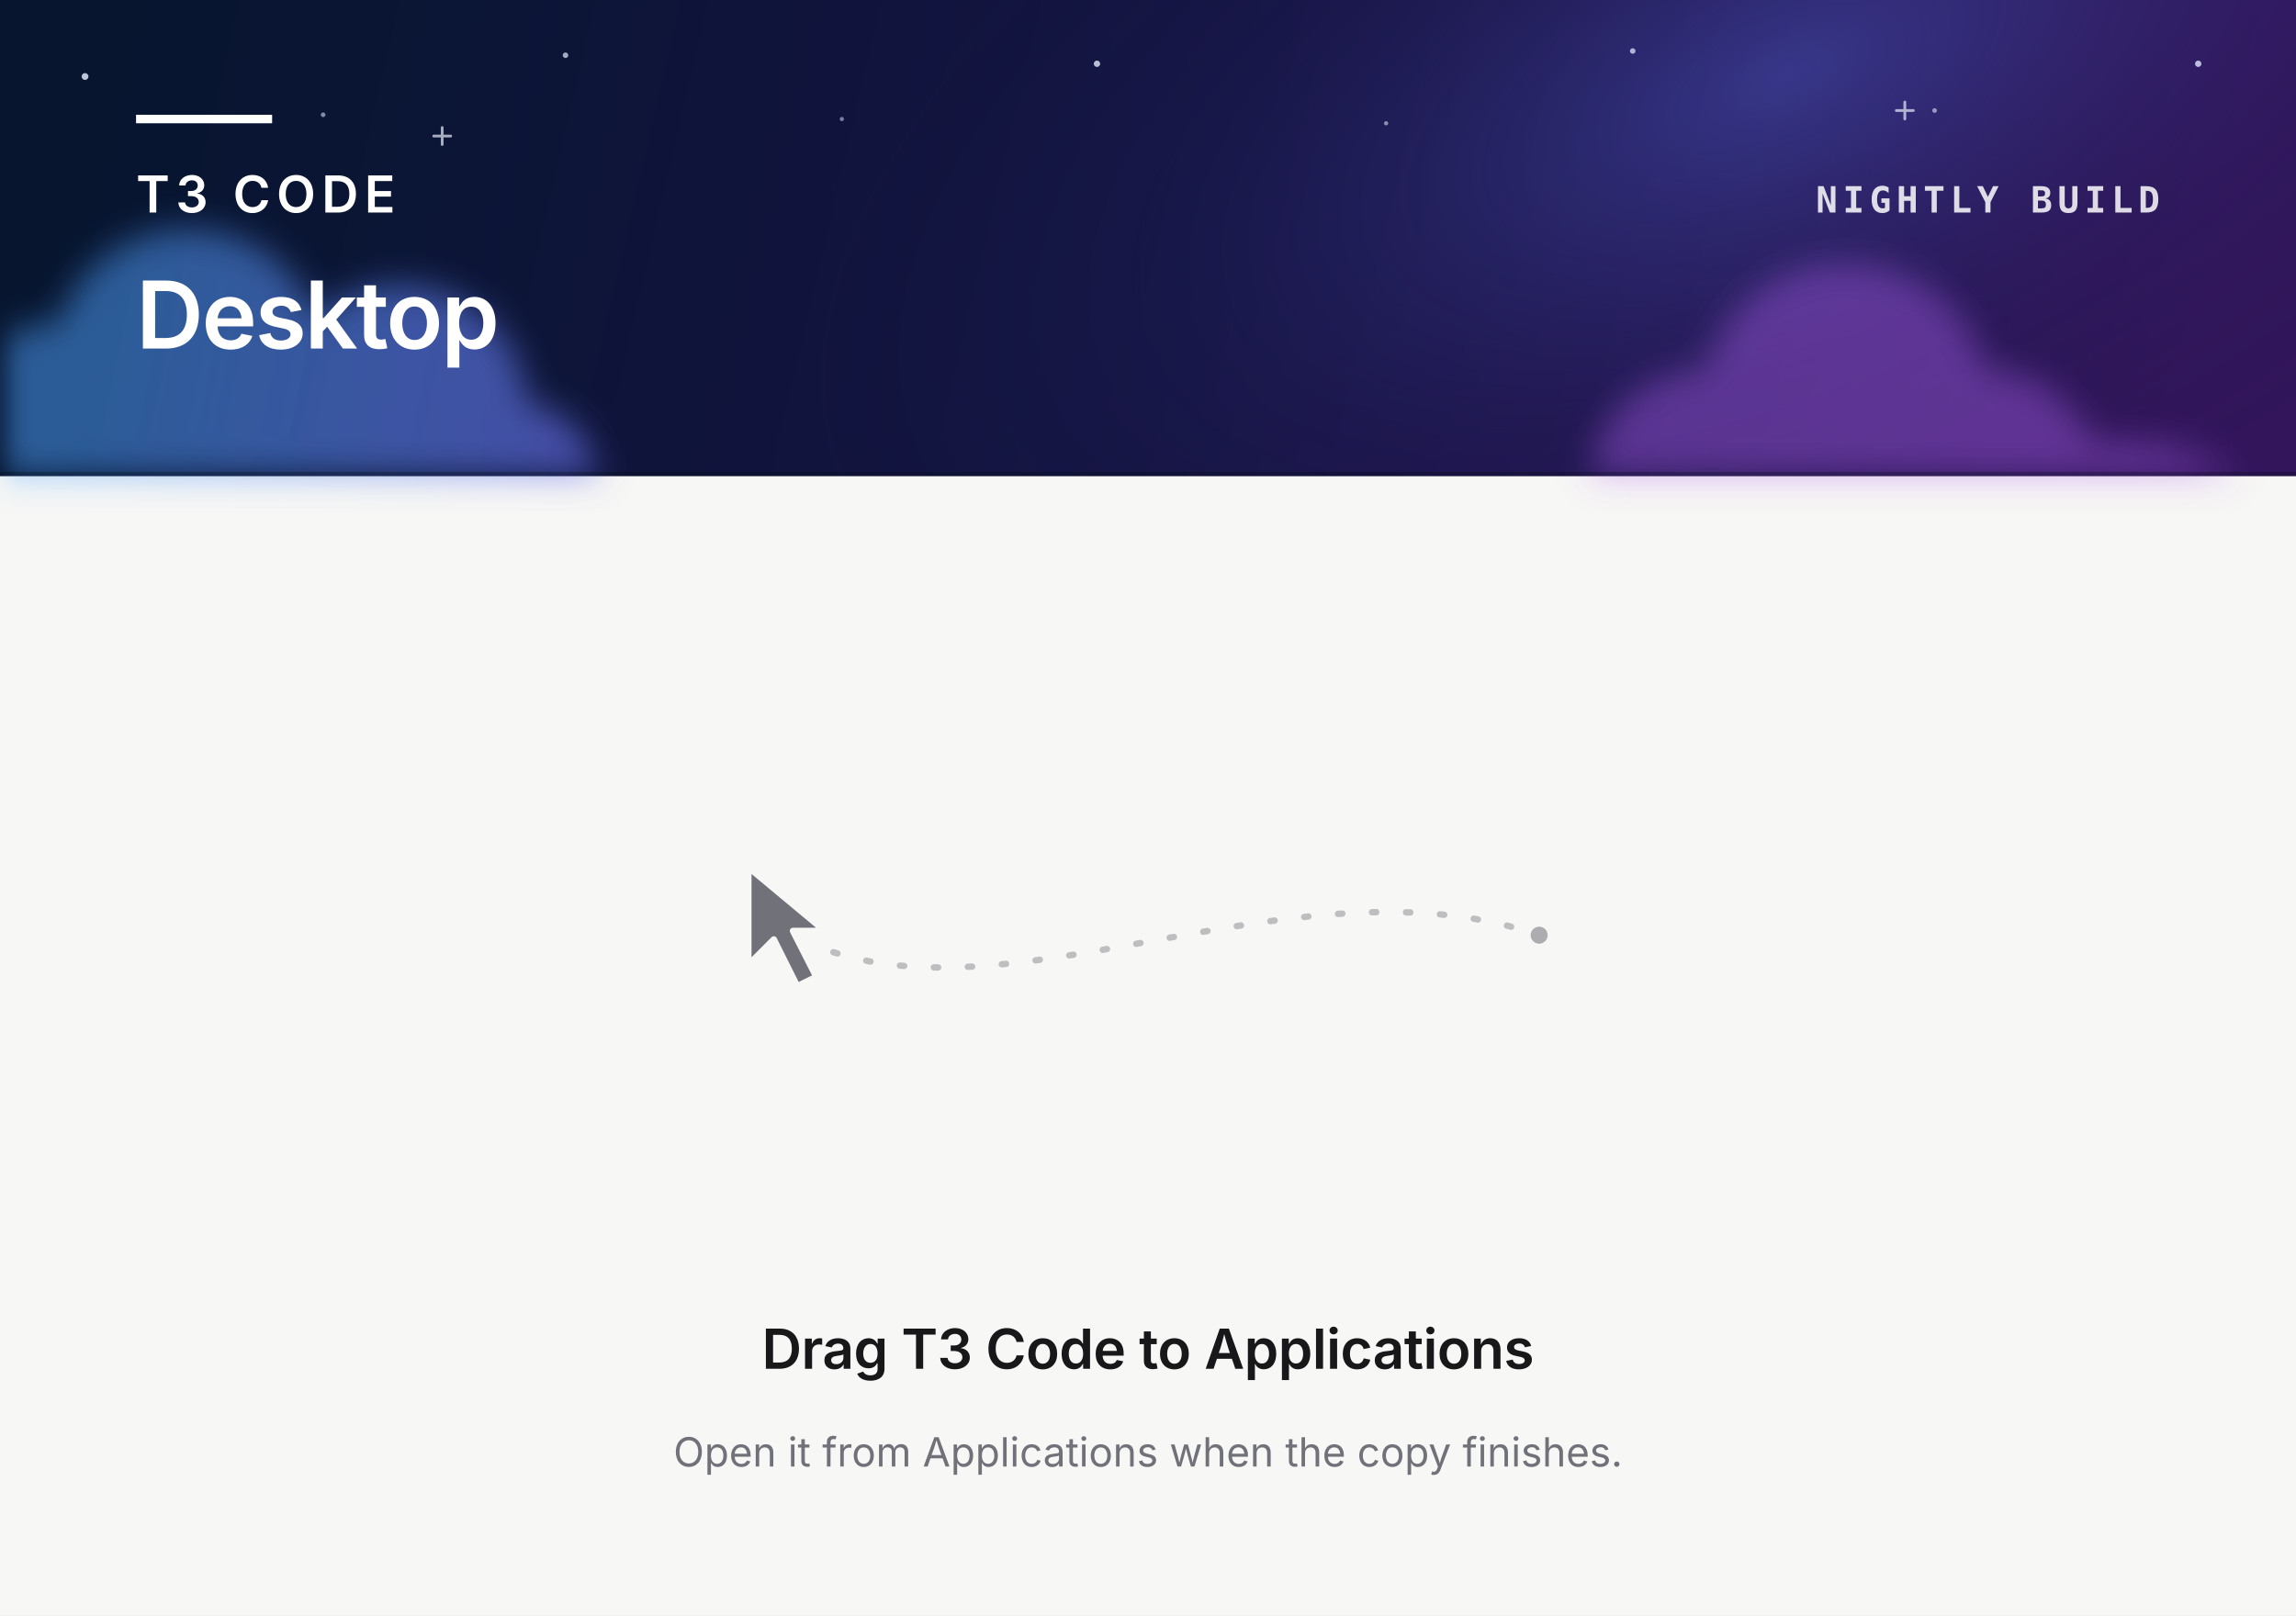
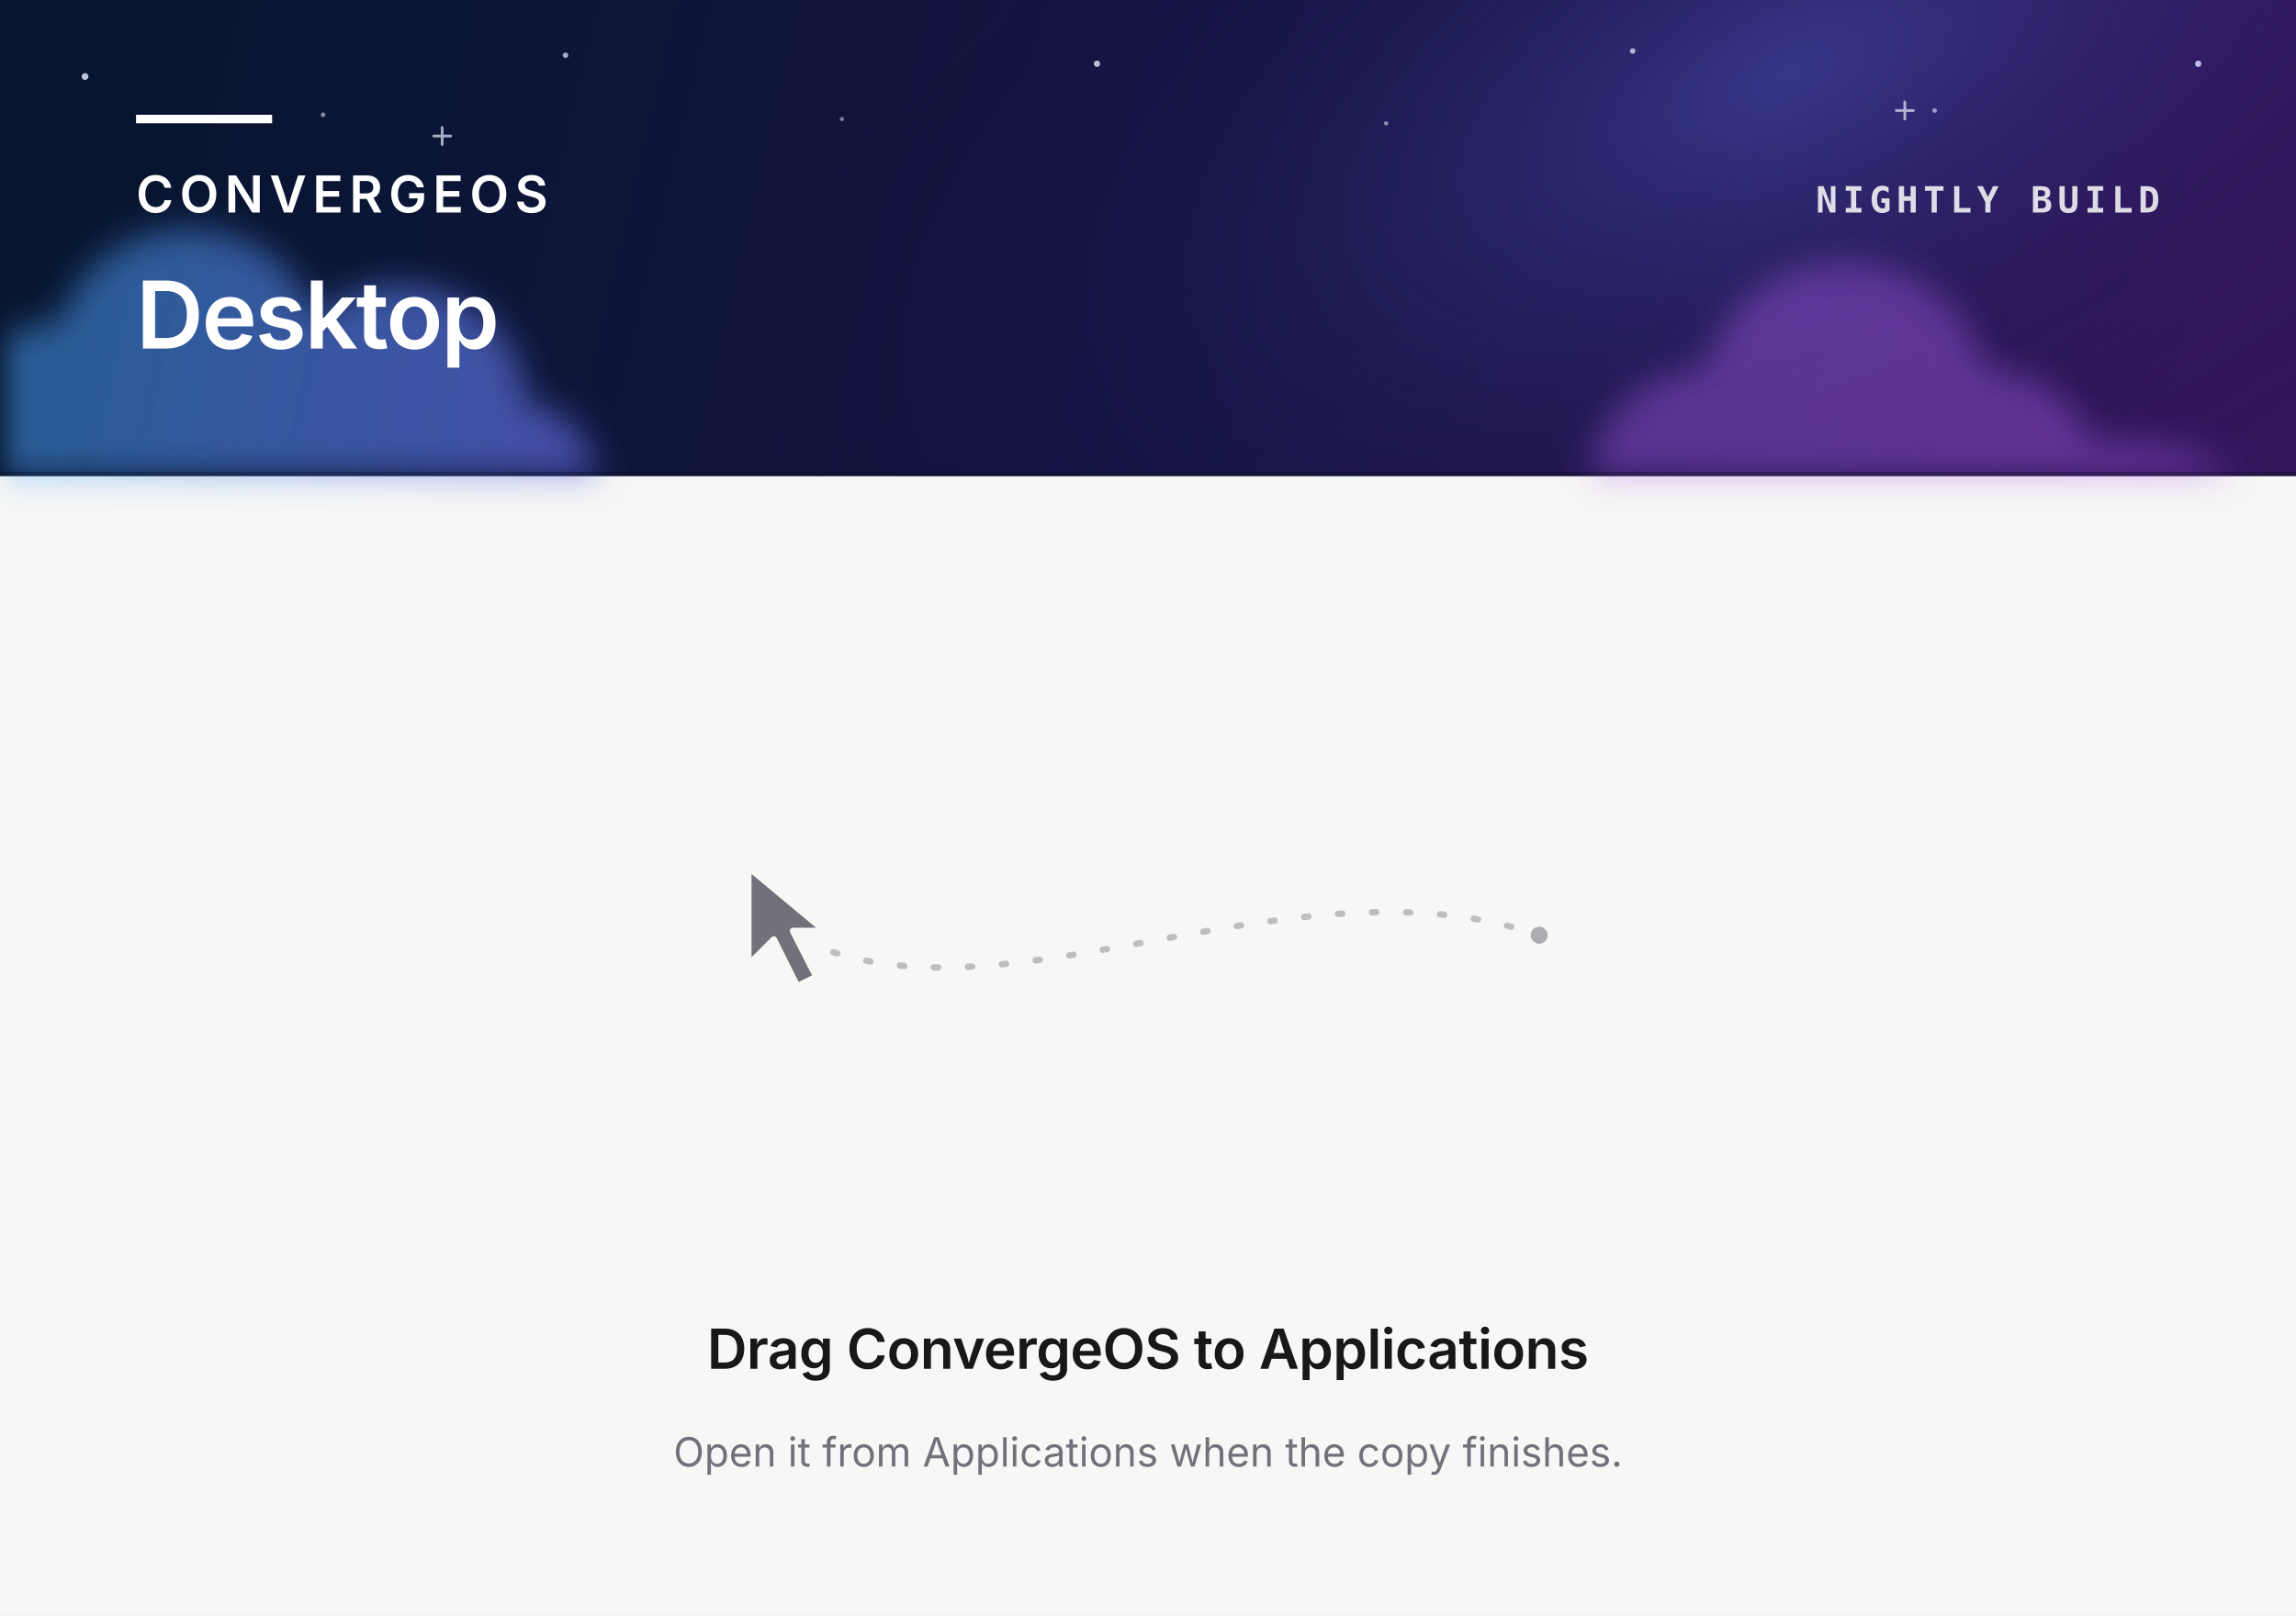
<svg xmlns="http://www.w3.org/2000/svg" width="1080" height="760" viewBox="0 0 540 380" fill="none">
  <defs>
    <linearGradient id="night-sky" x1="28" y1="0" x2="510" y2="112" gradientUnits="userSpaceOnUse">
      <stop stop-color="#07152F" />
      <stop offset="0.52" stop-color="#151443" />
      <stop offset="1" stop-color="#32155B" />
    </linearGradient>
    <radialGradient id="night-glow" cx="0" cy="0" r="1" gradientUnits="userSpaceOnUse" gradientTransform="translate(420 18) rotate(157) scale(260 126)">
      <stop stop-color="#5165D8" stop-opacity="0.42" />
      <stop offset="0.55" stop-color="#283075" stop-opacity="0.15" />
      <stop offset="1" stop-color="#111635" stop-opacity="0" />
    </radialGradient>
    <linearGradient id="night-cloud" x1="18" y1="62" x2="260" y2="112" gradientUnits="userSpaceOnUse">
      <stop stop-color="#4EA4FF" stop-opacity="0.5" />
      <stop offset="0.52" stop-color="#696FEA" stop-opacity="0.62" />
      <stop offset="1" stop-color="#A85BEA" stop-opacity="0.5" />
    </linearGradient>
    <filter id="night-soft" x="-24" y="35" width="588" height="101" filterUnits="userSpaceOnUse">
      <feGaussianBlur stdDeviation="4" />
    </filter>
  </defs>
  <rect width="540" height="380" fill="#F7F7F5" />
  <rect width="540" height="112" fill="url(#night-sky)" />
  <rect width="540" height="112" fill="url(#night-glow)" />
  <g fill="#E4EAFF">
    <circle cx="20" cy="18" r="0.8" opacity="0.82" />
    <circle cx="76" cy="27" r="0.55" opacity="0.55" />
    <circle cx="133" cy="13" r="0.65" opacity="0.7" />
    <circle cx="198" cy="28" r="0.5" opacity="0.5" />
    <circle cx="258" cy="15" r="0.75" opacity="0.8" />
    <circle cx="326" cy="29" r="0.5" opacity="0.55" />
    <circle cx="384" cy="12" r="0.65" opacity="0.72" />
    <circle cx="455" cy="26" r="0.55" opacity="0.58" />
    <circle cx="517" cy="15" r="0.75" opacity="0.78" />
  </g>
  <g stroke="#EEF2FF" stroke-linecap="round" stroke-width="0.65" opacity="0.68">
    <path d="M104 30V34M102 32H106" />
    <path d="M448 24V28M446 26H450" />
  </g>
  <g filter="url(#night-soft)">
    <path d="M-12 112V101C-12 87 0 76 14 76C18 63 30 54 44 54C58 54 70 62 74 75C79 70 86 67 94 67C110 67 123 79 124 95C132 96 138 101 141 112H-12Z" fill="url(#night-cloud)" />
    <path d="M374 112C375 98 387 87 401 87C405 72 418 62 434 62C450 62 463 72 467 87C478 87 488 94 492 104C506 103 518 106 526 112H374Z" fill="url(#night-cloud)" opacity="0.82" />
  </g>
  <path d="M0 111.5H540" stroke="#050A19" stroke-opacity="0.3" />
  <path d="M32 28H64" stroke="#FFFFFF" stroke-width="2" />
  <g font-family="-apple-system, BlinkMacSystemFont, sans-serif" fill="#FFFFFF">
-     <text x="32" y="50" font-size="12" font-weight="600" letter-spacing="1.4">T3 CODE</text>
+     <text x="32" y="50" font-size="12" font-weight="600" letter-spacing="1.4">CONVERGEOS</text>
    <text x="32" y="82" font-size="22" font-weight="600" letter-spacing="-0.45">Desktop</text>
    <text x="508" y="50" text-anchor="end" font-family="ui-monospace, SFMono-Regular, Menlo, monospace" font-size="8.5" font-weight="600" letter-spacing="1.2" opacity="0.84">NIGHTLY BUILD</text>
  </g>
  <path d="M196 224C242 239 307 201 362 220" stroke="#71717A" stroke-width="1.5" stroke-linecap="round" stroke-dasharray="1 7" opacity="0.42" />
  <circle cx="362" cy="220" r="2" fill="#71717A" opacity="0.55" />
  <path d="M176 204V227L182 221L187.5 232L192 229.8L186.5 219H194L176 204Z" fill="#71717A" stroke="#F7F7F5" stroke-width="1.5" stroke-linejoin="round" />
  <g font-family="-apple-system, BlinkMacSystemFont, sans-serif" text-anchor="middle">
-     <text x="270" y="322" font-size="13" font-weight="600" letter-spacing="-0.1" fill="#18181B">Drag T3 Code to Applications</text>
+     <text x="270" y="322" font-size="13" font-weight="600" letter-spacing="-0.1" fill="#18181B">Drag ConvergeOS to Applications</text>
    <text x="270" y="345" font-size="9.5" fill="#71717A">Open it from Applications when the copy finishes.</text>
  </g>
</svg>
